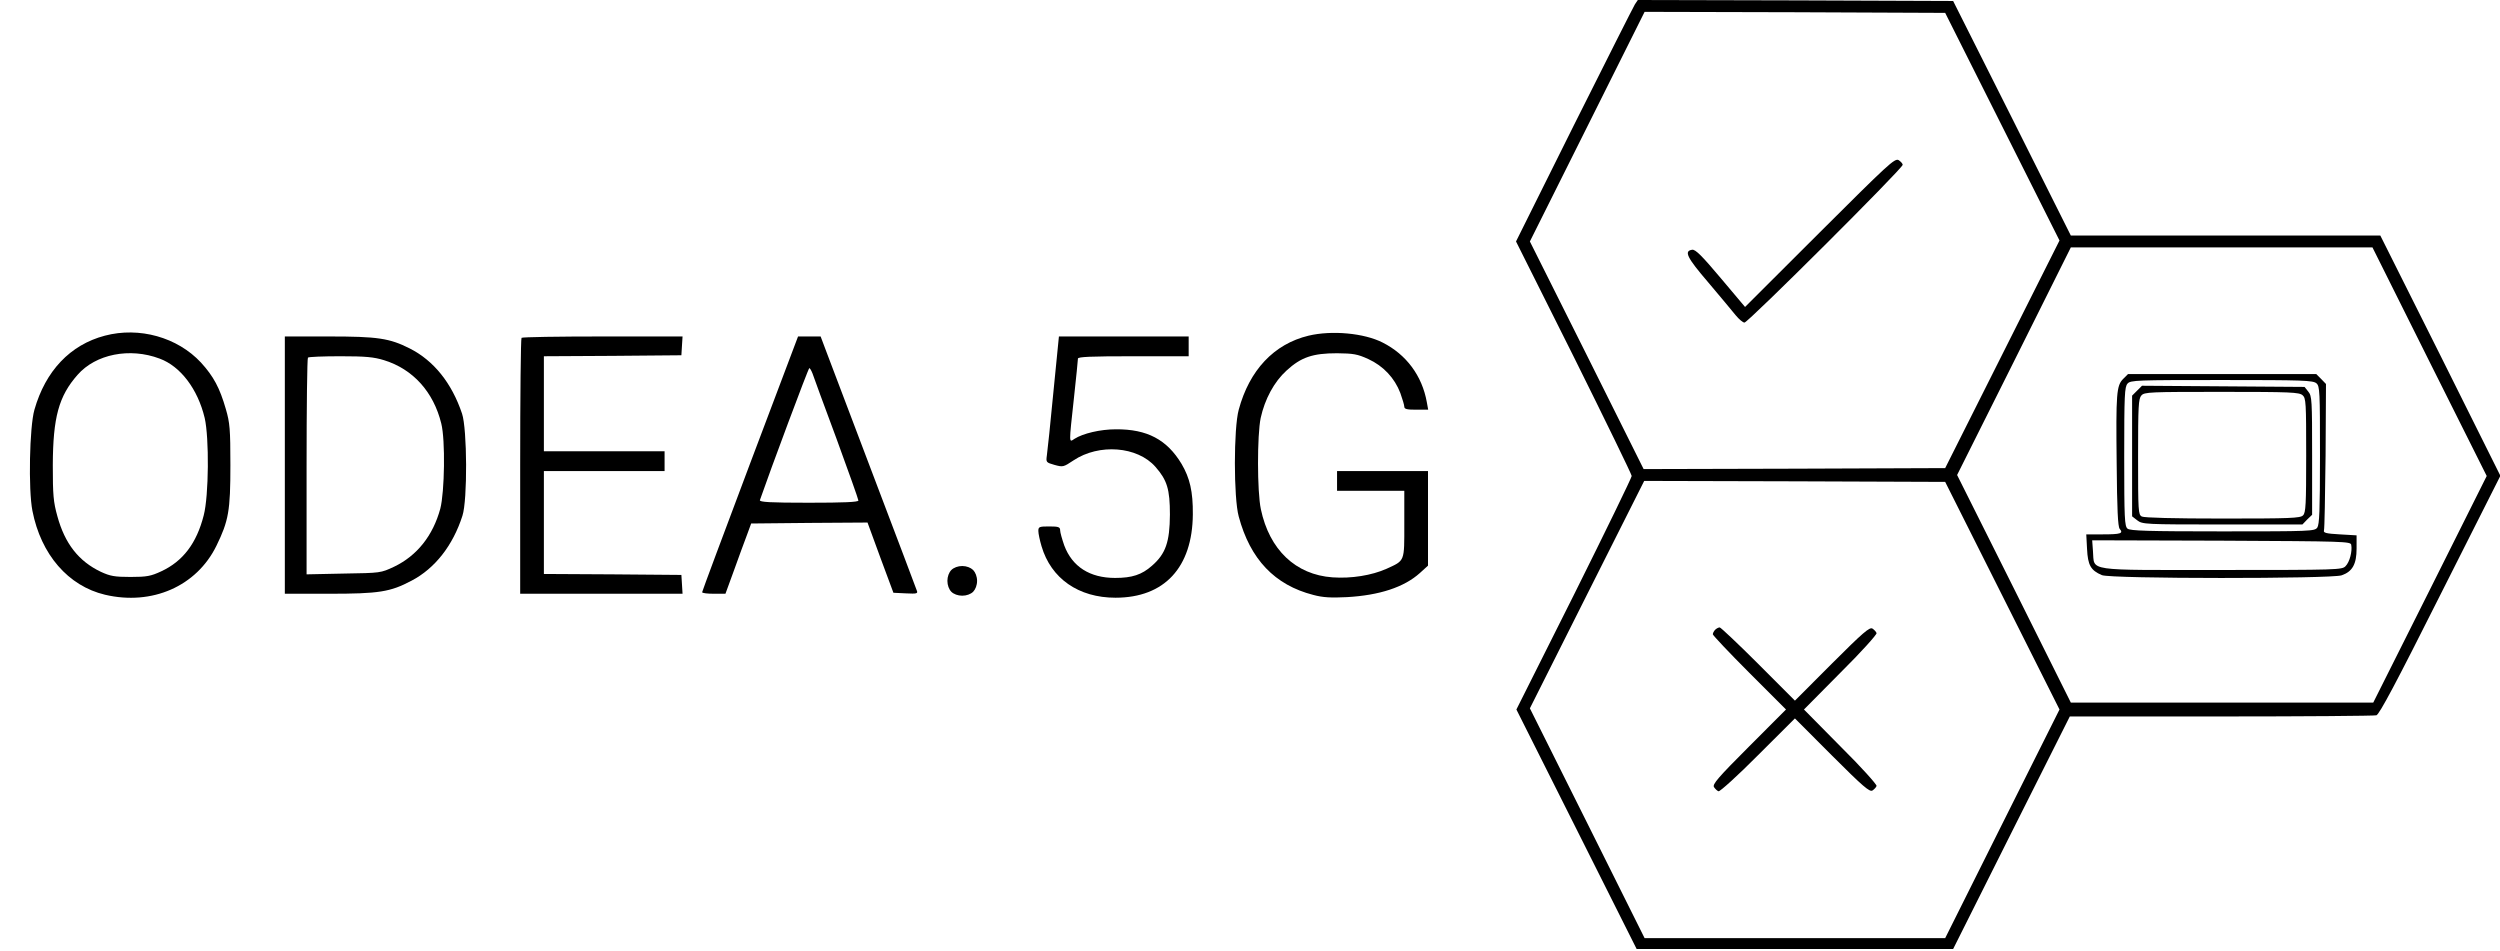
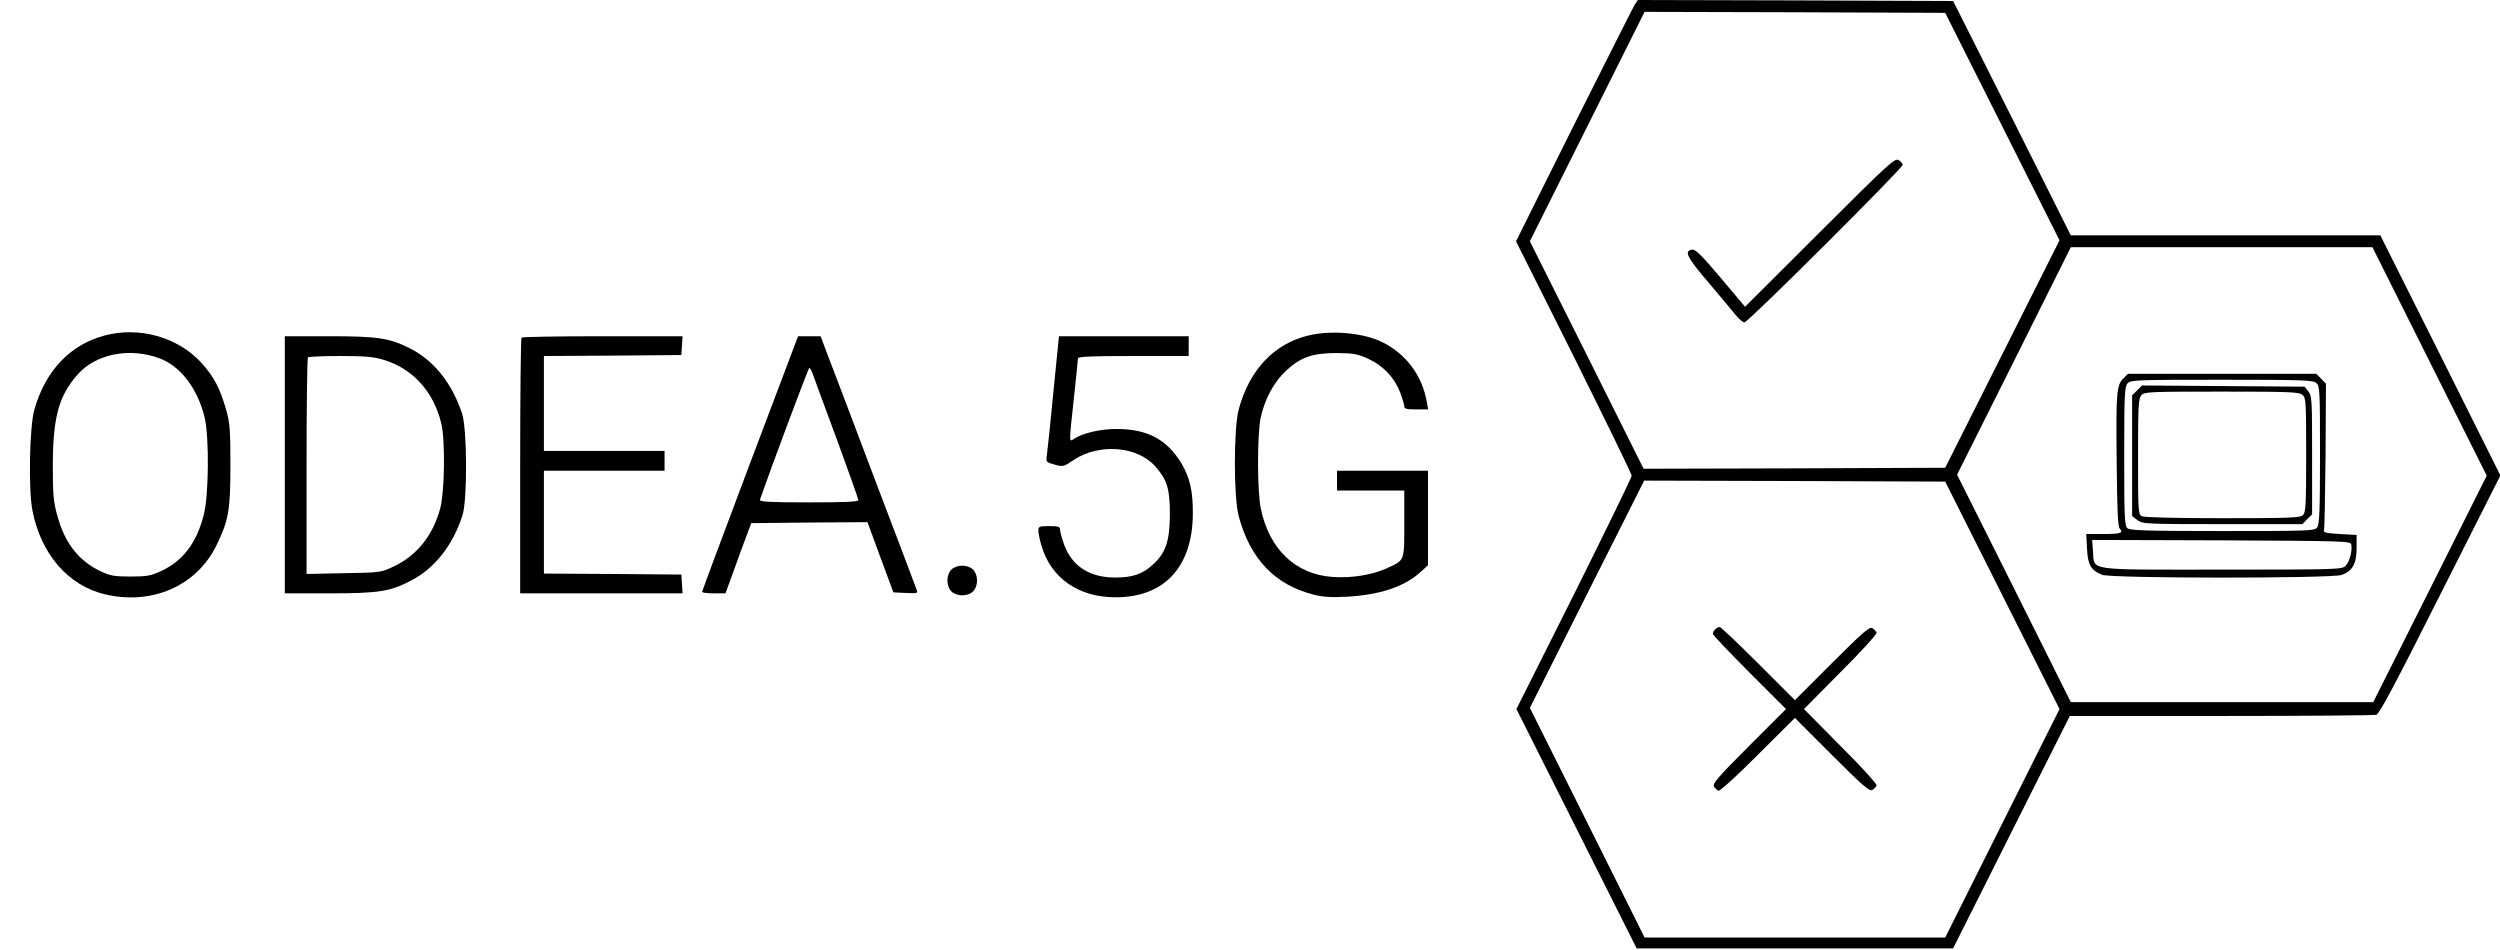
- <svg xmlns="http://www.w3.org/2000/svg" width="150px" height="57px" viewBox="0 0 150 57" version="1.1">
-   <g id="surface1">
-     <path style=" stroke:none;fill-rule:nonzero;fill:rgb(0%,0%,0%);fill-opacity:1;" d="M 98.094 0.262 C 98 0.414 96.359 3.668 94.438 7.504 L 90.961 14.488 L 94.438 21.434 C 96.336 25.258 97.902 28.465 97.902 28.559 C 97.902 28.656 96.348 31.848 94.449 35.66 L 90.984 42.57 L 94.594 49.758 L 98.199 56.941 L 117.188 56.941 L 120.688 49.957 L 124.188 42.988 L 133.266 42.988 C 138.262 42.988 142.453 42.953 142.582 42.918 C 142.762 42.867 143.781 40.945 146.418 35.695 L 150.023 28.547 L 146.43 21.34 L 142.82 14.133 L 124.25 14.133 L 120.723 7.09 L 117.188 0.059 L 107.73 0.023 L 98.27 0 Z M 120.141 7.602 L 123.57 14.43 L 116.711 28.086 L 107.672 28.121 L 98.617 28.145 L 95.211 21.316 L 91.793 14.488 L 95.234 7.602 L 98.676 0.711 L 107.695 0.734 L 116.711 0.773 Z M 145.773 21.707 L 149.203 28.559 L 145.801 35.363 L 142.395 42.156 L 124.25 42.156 L 120.844 35.328 L 117.426 28.5 L 120.844 21.672 L 124.25 14.844 L 142.348 14.844 Z M 120.141 35.742 L 123.57 42.57 L 120.141 49.422 L 116.711 56.289 L 98.676 56.289 L 95.234 49.387 L 91.793 42.5 L 95.223 35.672 L 98.652 28.855 L 107.684 28.879 L 116.711 28.914 Z M 120.141 35.742 " />
-     <path style=" stroke:none;fill-rule:nonzero;fill:rgb(0%,0%,0%);fill-opacity:1;" d="M 109.176 13.953 L 104.703 18.418 L 103.242 16.684 C 102.117 15.344 101.727 14.961 101.535 14.984 C 101.023 15.059 101.203 15.438 102.496 16.945 C 103.207 17.789 103.945 18.668 104.133 18.906 C 104.336 19.156 104.574 19.355 104.668 19.355 C 104.883 19.355 114.16 10.105 114.16 9.891 C 114.16 9.809 114.043 9.691 113.914 9.605 C 113.676 9.488 113.297 9.844 109.176 13.953 Z M 109.176 13.953 " />
-     <path style=" stroke:none;fill-rule:nonzero;fill:rgb(0%,0%,0%);fill-opacity:1;" d="M 127.395 22.73 C 126.988 23.133 126.953 23.594 127 27.801 C 127.023 30.566 127.074 31.598 127.18 31.73 C 127.418 32.004 127.25 32.062 126.172 32.062 L 125.176 32.062 L 125.223 32.941 C 125.27 33.914 125.445 34.223 126.113 34.508 C 126.633 34.734 139.867 34.734 140.496 34.52 C 141.148 34.297 141.395 33.844 141.395 32.918 L 141.395 32.121 L 140.387 32.062 C 139.559 32.016 139.391 31.969 139.438 31.824 C 139.473 31.73 139.508 29.711 139.535 27.336 L 139.559 23.039 L 139.273 22.742 L 138.977 22.445 L 127.68 22.445 Z M 138.988 23 C 139.188 23.18 139.199 23.477 139.199 27.312 C 139.199 30.672 139.164 31.469 139.035 31.66 C 138.867 31.871 138.668 31.883 133.352 31.883 C 128.863 31.883 127.809 31.848 127.652 31.719 C 127.477 31.574 127.453 31.125 127.453 27.395 C 127.453 23.691 127.477 23.215 127.652 23.016 C 127.832 22.812 128.164 22.801 133.305 22.801 C 138.215 22.801 138.785 22.824 138.988 23 Z M 141.074 32.691 C 141.148 33.07 140.98 33.727 140.73 33.973 C 140.52 34.188 140.281 34.199 133.293 34.199 C 125.008 34.199 125.684 34.297 125.578 33.07 L 125.531 32.418 L 133.277 32.441 C 140.719 32.477 141.039 32.488 141.074 32.691 Z M 141.074 32.691 " />
-     <path style=" stroke:none;fill-rule:nonzero;fill:rgb(0%,0%,0%);fill-opacity:1;" d="M 128.223 23.441 L 127.926 23.738 L 127.926 30.98 L 128.234 31.219 C 128.543 31.457 128.676 31.469 133.352 31.469 L 138.145 31.469 L 138.43 31.172 L 138.727 30.887 L 138.727 27.336 C 138.727 24.012 138.715 23.762 138.5 23.5 L 138.273 23.215 L 133.398 23.18 L 128.52 23.145 Z M 138.156 23.715 C 138.359 23.891 138.371 24.164 138.371 27.324 C 138.371 30.27 138.348 30.77 138.18 30.922 C 138.027 31.09 137.422 31.113 133.375 31.113 C 130.406 31.113 128.664 31.066 128.508 30.992 C 128.297 30.875 128.285 30.707 128.285 27.406 C 128.285 24.355 128.309 23.918 128.484 23.727 C 128.664 23.523 128.973 23.512 133.305 23.512 C 137.445 23.512 137.953 23.535 138.156 23.715 Z M 138.156 23.715 " />
-     <path style=" stroke:none;fill-rule:nonzero;fill:rgb(0%,0%,0%);fill-opacity:1;" d="M 102.91 37.785 C 102.828 37.871 102.77 37.988 102.77 38.059 C 102.77 38.117 103.754 39.164 104.965 40.375 L 107.16 42.57 L 104.941 44.793 C 103.066 46.668 102.734 47.062 102.84 47.227 C 102.91 47.332 103.031 47.453 103.113 47.477 C 103.195 47.5 104.266 46.539 105.477 45.316 L 107.695 43.105 L 109.926 45.34 C 111.789 47.203 112.18 47.535 112.348 47.43 C 112.453 47.359 112.57 47.238 112.594 47.156 C 112.617 47.074 111.656 46.004 110.434 44.793 L 108.238 42.57 L 110.434 40.352 C 111.656 39.141 112.617 38.07 112.594 37.988 C 112.57 37.906 112.453 37.785 112.348 37.715 C 112.18 37.609 111.789 37.941 109.914 39.816 L 107.695 42.039 L 105.5 39.84 C 104.289 38.629 103.242 37.645 103.184 37.645 C 103.113 37.645 102.996 37.703 102.91 37.785 Z M 102.91 37.785 " />
-     <path style=" stroke:none;fill-rule:nonzero;fill:rgb(0%,0%,0%);fill-opacity:1;" d="M 6.289 20.141 C 4.211 20.688 2.73 22.254 2.066 24.582 C 1.77 25.602 1.695 29.379 1.945 30.648 C 2.457 33.273 4.094 35.16 6.301 35.684 C 9.125 36.348 11.797 35.172 12.984 32.75 C 13.719 31.242 13.824 30.648 13.824 27.906 C 13.824 25.746 13.789 25.363 13.551 24.547 C 13.184 23.273 12.816 22.586 12.059 21.754 C 10.645 20.234 8.355 19.594 6.289 20.141 Z M 9.578 21.516 C 10.836 21.98 11.867 23.348 12.281 25.078 C 12.555 26.266 12.531 29.746 12.223 30.922 C 11.797 32.598 10.977 33.676 9.672 34.281 C 9.055 34.566 8.816 34.617 7.832 34.617 C 6.871 34.617 6.609 34.566 6.051 34.309 C 4.723 33.676 3.891 32.621 3.441 30.969 C 3.203 30.113 3.168 29.711 3.168 27.906 C 3.18 25.043 3.523 23.773 4.652 22.492 C 5.742 21.246 7.785 20.84 9.578 21.516 Z M 9.578 21.516 " />
-     <path style=" stroke:none;fill-rule:nonzero;fill:rgb(0%,0%,0%);fill-opacity:1;" d="M 78.512 20.141 C 76.438 20.641 74.965 22.207 74.324 24.582 C 74.016 25.699 74.016 29.879 74.324 30.992 C 75.012 33.559 76.484 35.102 78.797 35.695 C 79.379 35.852 79.867 35.875 80.816 35.828 C 82.762 35.719 84.246 35.234 85.195 34.379 L 85.68 33.938 L 85.68 28.262 L 80.223 28.262 L 80.223 29.449 L 84.258 29.449 L 84.258 31.445 C 84.258 33.727 84.305 33.617 83.188 34.129 C 82.309 34.52 81.086 34.723 79.949 34.641 C 77.742 34.484 76.164 32.988 75.652 30.555 C 75.426 29.496 75.426 26.113 75.641 25.078 C 75.891 23.941 76.449 22.906 77.195 22.23 C 78.062 21.434 78.762 21.195 80.223 21.195 C 81.207 21.207 81.445 21.246 82.098 21.543 C 83 21.957 83.676 22.68 84.02 23.582 C 84.148 23.941 84.258 24.309 84.258 24.402 C 84.258 24.547 84.422 24.582 84.969 24.582 L 85.691 24.582 L 85.609 24.129 C 85.324 22.539 84.375 21.27 82.961 20.555 C 81.848 19.984 79.902 19.809 78.512 20.141 Z M 78.512 20.141 " />
-     <path style=" stroke:none;fill-rule:nonzero;fill:rgb(0%,0%,0%);fill-opacity:1;" d="M 17.09 27.906 L 17.09 35.625 L 19.734 35.625 C 22.738 35.625 23.414 35.52 24.695 34.84 C 26.098 34.105 27.176 32.727 27.746 30.945 C 28.055 30.008 28.031 25.734 27.723 24.82 C 27.105 22.977 26.023 21.637 24.59 20.91 C 23.367 20.293 22.668 20.188 19.734 20.188 L 17.09 20.188 Z M 23.047 21.613 C 24.777 22.148 26.012 23.512 26.477 25.414 C 26.727 26.398 26.676 29.531 26.418 30.52 C 25.977 32.145 25.016 33.344 23.652 34 C 22.844 34.379 22.844 34.379 20.625 34.414 L 18.395 34.461 L 18.395 28 C 18.395 24.438 18.43 21.492 18.477 21.457 C 18.512 21.41 19.391 21.375 20.422 21.375 C 21.941 21.375 22.43 21.422 23.047 21.613 Z M 23.047 21.613 " />
-     <path style=" stroke:none;fill-rule:nonzero;fill:rgb(0%,0%,0%);fill-opacity:1;" d="M 31.293 20.27 C 31.246 20.305 31.211 23.785 31.211 27.988 L 31.211 35.625 L 40.953 35.625 L 40.918 35.055 L 40.883 34.496 L 36.766 34.461 L 32.633 34.438 L 32.633 28.262 L 39.875 28.262 L 39.875 27.074 L 32.633 27.074 L 32.633 21.375 L 36.766 21.352 L 40.883 21.316 L 40.918 20.746 L 40.953 20.188 L 36.16 20.188 C 33.523 20.188 31.328 20.223 31.293 20.27 Z M 31.293 20.27 " />
-     <path style=" stroke:none;fill-rule:nonzero;fill:rgb(0%,0%,0%);fill-opacity:1;" d="M 45 27.824 C 43.422 32.016 42.129 35.484 42.129 35.531 C 42.129 35.59 42.449 35.625 42.828 35.625 L 43.527 35.625 L 44.039 34.223 C 44.312 33.465 44.656 32.516 44.809 32.121 L 45.07 31.41 L 48.559 31.375 L 52.051 31.352 L 52.82 33.453 L 53.605 35.566 L 54.352 35.602 C 55.027 35.637 55.086 35.613 55.004 35.422 C 54.969 35.305 53.805 32.242 52.43 28.617 C 51.062 24.996 49.781 21.613 49.582 21.102 L 49.238 20.188 L 47.883 20.188 Z M 48.75 22.406 C 48.809 22.598 49.461 24.355 50.188 26.316 C 50.91 28.285 51.504 29.961 51.504 30.031 C 51.504 30.125 50.637 30.164 48.523 30.164 C 46.188 30.164 45.559 30.125 45.594 30.008 C 46.211 28.227 48.5 22.086 48.559 22.086 C 48.598 22.086 48.68 22.23 48.75 22.406 Z M 48.75 22.406 " />
-     <path style=" stroke:none;fill-rule:nonzero;fill:rgb(0%,0%,0%);fill-opacity:1;" d="M 63.203 23.535 C 63.027 25.391 62.848 27.086 62.812 27.324 C 62.754 27.738 62.766 27.75 63.273 27.895 C 63.785 28.035 63.809 28.023 64.414 27.621 C 65.945 26.602 68.246 26.777 69.328 28.012 C 70.027 28.809 70.195 29.355 70.195 30.875 C 70.184 32.516 69.945 33.227 69.113 33.949 C 68.508 34.484 67.926 34.676 66.906 34.676 C 65.387 34.676 64.332 34 63.855 32.727 C 63.727 32.359 63.609 31.945 63.609 31.824 C 63.609 31.625 63.523 31.586 62.953 31.586 C 62.352 31.586 62.301 31.609 62.301 31.859 C 62.301 32.016 62.387 32.418 62.492 32.773 C 63.062 34.711 64.711 35.863 66.93 35.863 C 69.863 35.863 71.547 34.047 71.57 30.863 C 71.582 29.496 71.391 28.68 70.895 27.836 C 70.016 26.375 68.828 25.746 66.953 25.758 C 66.016 25.758 64.973 26.008 64.473 26.328 C 64.129 26.551 64.129 26.707 64.438 23.867 C 64.57 22.656 64.676 21.602 64.676 21.516 C 64.676 21.41 65.422 21.375 68 21.375 L 71.32 21.375 L 71.32 20.188 L 63.535 20.188 Z M 63.203 23.535 " />
-     <path style=" stroke:none;fill-rule:nonzero;fill:rgb(0%,0%,0%);fill-opacity:1;" d="M 57.082 34.199 C 56.938 34.344 56.844 34.594 56.844 34.852 C 56.844 35.113 56.938 35.363 57.082 35.508 C 57.223 35.648 57.473 35.742 57.734 35.742 C 57.996 35.742 58.242 35.648 58.387 35.508 C 58.527 35.363 58.625 35.113 58.625 34.852 C 58.625 34.594 58.527 34.344 58.387 34.199 C 58.242 34.059 57.996 33.961 57.734 33.961 C 57.473 33.961 57.223 34.059 57.082 34.199 Z M 57.082 34.199 " />
+ <svg xmlns="http://www.w3.org/2000/svg" version="1.0" width="1264pt" height="480pt" viewBox="0 0 1264 480" preserveAspectRatio="xMidYMid meet">
+   <g transform="translate(0,480) scale(0.1,-0.1)" fill="#000000" stroke="none">
+     <path d="M8266 4778 c-8 -13 -146 -287 -308 -610 l-293 -588 293 -585 c160 -322 292 -592 292 -600 0 -8 -131 -277 -291 -598 l-292 -582 304 -605 304 -605 800 0 800 0 295 588 295 587 765 0 c421 0 774 3 785 6 15 4 101 166 323 608 l304 602 -303 607 -304 607 -782 0 -783 0 -297 593 -298 592 -797 3 -797 2 -15 -22z m1858 -618 l289 -575 -289 -575 -289 -575 -762 -3 -763 -2 -287 575 -288 575 290 580 290 580 760 -2 760 -3 289 -575z m2160 -1188 l289 -577 -287 -573 -287 -572 -764 0 -765 0 -287 575 -288 575 288 575 287 575 763 0 762 0 289 -578z m-2160 -1182 l289 -575 -289 -577 -289 -578 -760 0 -760 0 -290 581 -290 580 289 575 289 574 761 -2 761 -3 289 -575z" />
+     <path d="M9200 3625 l-377 -376 -123 146 c-95 113 -128 145 -144 143 -43 -6 -28 -38 81 -165 60 -71 122 -145 138 -165 17 -21 37 -38 45 -38 18 0 800 779 800 797 0 7 -10 17 -21 24 -20 10 -52 -20 -399 -366z" />
+     <path d="M10735 2886 c-34 -34 -37 -73 -33 -427 2 -233 6 -320 15 -331 20 -23 6 -28 -85 -28 l-84 0 4 -74 c4 -82 19 -108 75 -132 44 -19 1159 -19 1212 -1 55 19 76 57 76 135 l0 67 -85 5 c-70 4 -84 8 -80 20 3 8 6 178 8 378 l2 362 -24 25 -25 25 -476 0 -476 0 -24 -24z m977 -23 c17 -15 18 -40 18 -363 0 -283 -3 -350 -14 -366 -14 -18 -31 -19 -479 -19 -378 0 -467 3 -480 14 -15 12 -17 50 -17 364 0 312 2 352 17 369 15 17 43 18 476 18 414 0 462 -2 479 -17z m176 -816 c6 -32 -8 -87 -29 -108 -18 -18 -38 -19 -627 -19 -698 0 -641 -8 -650 95 l-4 55 653 -2 c627 -3 654 -4 657 -21z" />
+     <path d="M10805 2826 l-25 -25 0 -305 0 -305 26 -20 c26 -20 37 -21 431 -21 l404 0 24 25 25 24 0 299 c0 280 -1 301 -19 323 l-19 24 -411 3 -411 3 -25 -25z m837 -23 c17 -15 18 -38 18 -304 0 -248 -2 -290 -16 -303 -13 -14 -64 -16 -405 -16 -250 0 -397 4 -410 10 -18 10 -19 24 -19 302 0 257 2 294 17 310 15 17 41 18 406 18 349 0 392 -2 409 -17z" />
+     <path d="M8672 1618 c-7 -7 -12 -17 -12 -23 0 -5 83 -93 185 -195 l185 -185 -187 -187 c-158 -158 -186 -191 -177 -205 6 -9 16 -19 23 -21 7 -2 97 79 199 182 l187 186 188 -188 c157 -157 190 -185 204 -176 9 6 19 16 21 23 2 7 -79 97 -182 199 l-185 187 185 187 c103 102 184 192 182 199 -2 7 -12 17 -21 23 -14 9 -47 -19 -205 -177 l-187 -187 -185 185 c-102 102 -190 185 -195 185 -6 0 -16 -5 -23 -12z" />
+     <path d="M530 3104 c-175 -46 -300 -178 -356 -374 -25 -86 -31 -404 -10 -511 43 -221 181 -380 367 -424 238 -56 463 43 563 247 62 127 71 177 71 408 0 182 -3 214 -23 283 -31 107 -62 165 -126 235 -119 128 -312 182 -486 136z m277 -116 c106 -39 193 -154 228 -300 23 -100 21 -393 -5 -492 -36 -141 -105 -232 -215 -283 -52 -24 -72 -28 -155 -28 -81 0 -103 4 -150 26 -112 53 -182 142 -220 281 -20 72 -23 106 -23 258 1 241 30 348 125 456 92 105 264 139 415 82z" />
+     <path d="M6616 3104 c-175 -42 -299 -174 -353 -374 -26 -94 -26 -446 0 -540 58 -216 182 -346 377 -396 49 -13 90 -15 170 -11 164 9 289 50 369 122 l41 37 0 239 0 239 -230 0 -230 0 0 -50 0 -50 170 0 170 0 0 -168 c0 -192 4 -183 -90 -226 -74 -33 -177 -50 -273 -43 -186 13 -319 139 -362 344 -19 89 -19 374 -1 461 21 96 68 183 131 240 73 67 132 87 255 87 83 -1 103 -4 158 -29 76 -35 133 -96 162 -172 11 -30 20 -61 20 -69 0 -12 14 -15 60 -15 l61 0 -7 38 c-24 134 -104 241 -223 301 -94 48 -258 63 -375 35z" />
+     <path d="M1440 2450 l0 -650 223 0 c253 0 310 9 418 66 118 62 209 178 257 328 26 79 24 439 -2 516 -52 155 -143 268 -264 329 -103 52 -162 61 -409 61 l-223 0 0 -650z m502 530 c146 -45 250 -160 289 -320 21 -83 17 -347 -5 -430 -37 -137 -118 -238 -233 -293 -68 -32 -68 -32 -255 -35 l-188 -4 0 544 c0 300 3 548 7 551 3 4 77 7 164 7 128 0 169 -4 221 -20z" />
+     <path d="M2637 3093 c-4 -3 -7 -296 -7 -650 l0 -643 411 0 410 0 -3 48 -3 47 -347 3 -348 2 0 260 0 260 305 0 305 0 0 50 0 50 -305 0 -305 0 0 240 0 240 348 2 347 3 3 48 3 47 -404 0 c-222 0 -407 -3 -410 -7z" />
+     <path d="M3792 2457 c-133 -353 -242 -645 -242 -649 0 -5 27 -8 59 -8 l59 0 43 118 c23 64 52 144 65 177 l22 60 294 3 294 2 65 -177 66 -178 63 -3 c57 -3 62 -1 55 15 -3 10 -101 268 -217 573 -115 305 -223 590 -240 633 l-29 77 -57 0 -57 0 -243 -643z m316 456 c5 -16 60 -164 121 -329 61 -166 111 -307 111 -313 0 -8 -73 -11 -251 -11 -197 0 -250 3 -247 13 52 150 245 667 250 667 3 0 10 -12 16 -27z" />
+     <path d="M5326 2818 c-15 -156 -30 -299 -33 -319 -5 -35 -4 -36 39 -48 43 -12 45 -11 96 23 129 86 323 71 414 -33 59 -67 73 -113 73 -241 -1 -138 -21 -198 -91 -259 -51 -45 -100 -61 -186 -61 -128 0 -217 57 -257 164 -11 31 -21 66 -21 76 0 17 -7 20 -55 20 -51 0 -55 -2 -55 -23 0 -13 7 -47 16 -77 48 -163 187 -260 374 -260 247 0 389 153 391 421 1 115 -15 184 -57 255 -74 123 -174 176 -332 175 -79 0 -167 -21 -209 -48 -29 -19 -29 -32 -3 207 11 102 20 191 20 198 0 9 63 12 280 12 l280 0 0 50 0 50 -328 0 -328 0 -28 -282z" />
+     <path d="M4810 1920 c-12 -12 -20 -33 -20 -55 0 -22 8 -43 20 -55 12 -12 33 -20 55 -20 22 0 43 8 55 20 12 12 20 33 20 55 0 22 -8 43 -20 55 -12 12 -33 20 -55 20 -22 0 -43 -8 -55 -20z" />
  </g>
</svg>
